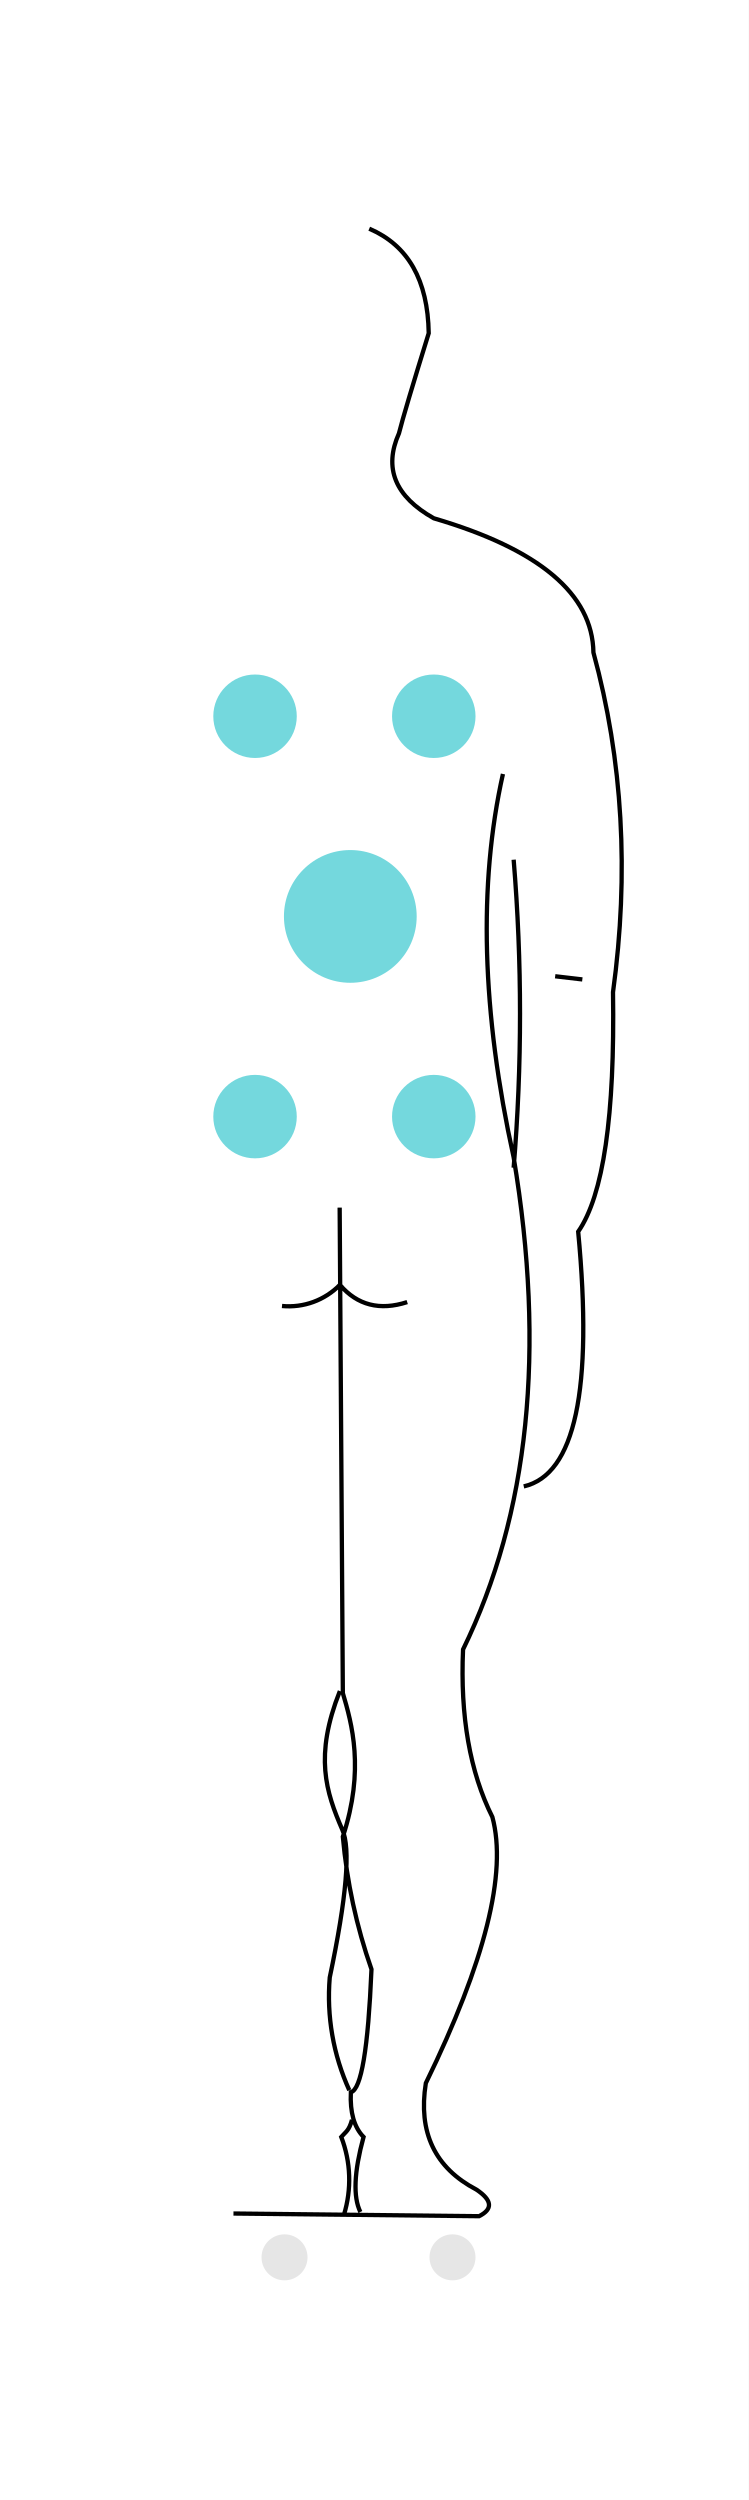
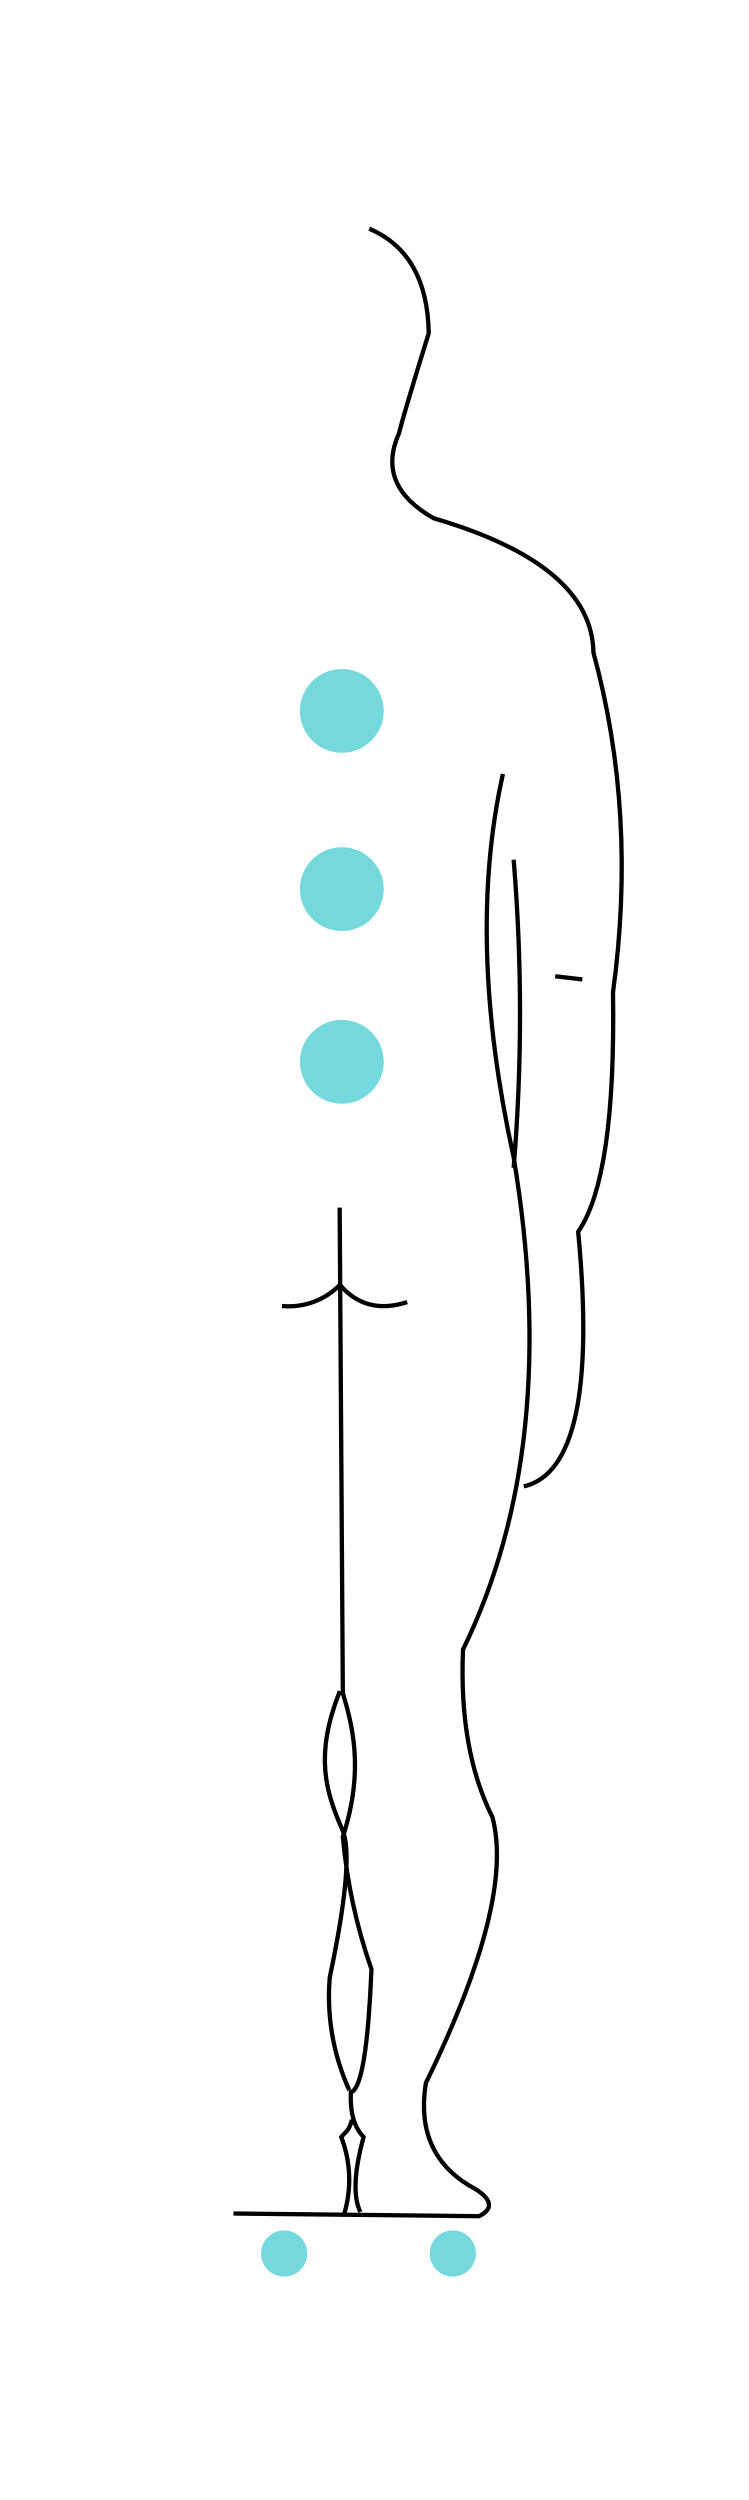
<svg xmlns="http://www.w3.org/2000/svg" width="174" height="581" viewBox="0 0 174 581">
-   <g id="Grupo_14096" data-name="Grupo 14096" transform="translate(-773 -494)">
-     <g id="Grupo_13338" data-name="Grupo 13338">
+   <g id="Grupo_13346" data-name="Grupo 13346" transform="translate(-773 -1278)">
+     <g id="Grupo_13340" data-name="Grupo 13340" transform="translate(0 784)">
      <rect id="Rectángulo_5366" data-name="Rectángulo 5366" width="174" height="581" transform="translate(773 494)" fill="#fff" />
      <path id="Trazado_2049" data-name="Trazado 2049" d="M78.494.2Q92.028,5.976,92.32,24.488,86.666,42.741,85.4,47.767,80,59.908,93.5,67.5q36.768,10.778,37.1,31.2,10.231,37.487,4.549,78.933.674,43.052-8.094,55.66,5.243,55.088-12.648,59.2m-4.838-165.575q-8.621,38.505,2.482,89.059Q123.3,283.255,100.3,330.383q-1.026,23.263,6.816,38.947,5.228,19.444-15.469,61.851-2.734,17.129,11.754,24.731,5.535,3.7.619,6.182l-57.078-.624m65.117-314.628a433.8,433.8,0,0,1,0,71.588m9.647-44.5,6.316.739M71.624,227.7l.739,112.832c2.062,7.03,5.158,17.711,0,33.37a127.36,127.36,0,0,0,6.656,30.818q-1.161,27.63-4.8,28.571-.315,7.055,2.956,10.386-3.318,12.208-.739,17.436M58.222,250.562a16.653,16.653,0,0,0,13.452-4.908q6.1,7.1,15.649,4m-15.649,90.4c-6,15.1-3.216,23.473.549,32.191q2.988,6.411-2.906,34.378a52.659,52.659,0,0,0,4.544,26.189m.624,6.886c-.689,2.527-1.4,2.731-2.492,3.98a27.649,27.649,0,0,1,.624,18.085" transform="translate(780.314 546.951)" fill="none" stroke="#000" stroke-width="1" />
    </g>
-     <g id="Grupo_13339" data-name="Grupo 13339" transform="translate(0 7.672)">
-       <path id="Trazado_2055" data-name="Trazado 2055" d="M7.6,93.366a5.345,5.345,0,1,1-5.345,5.345A5.343,5.343,0,0,1,7.6,93.366" transform="translate(831.525 912.223)" fill="#e6e6e6" />
-       <path id="Trazado_2056" data-name="Trazado 2056" d="M15.451,93.366a5.345,5.345,0,1,1-5.345,5.345,5.343,5.343,0,0,1,5.345-5.345" transform="translate(862.71 912.223)" fill="#e6e6e6" />
-       <path id="Trazado_2057" data-name="Trazado 2057" d="M18.731,31.074A15.425,15.425,0,1,1,3.3,46.5,15.423,15.423,0,0,1,18.731,31.074" transform="translate(835.688 652.805)" fill="#74d8dd" />
-       <path id="Trazado_2058" data-name="Trazado 2058" d="M9.7,22.869a9.7,9.7,0,1,1-9.7,9.7,9.7,9.7,0,0,1,9.7-9.7" transform="translate(822.57 620.215)" fill="#74d8dd" />
-       <path id="Trazado_2059" data-name="Trazado 2059" d="M18.051,22.869a9.7,9.7,0,1,1-9.7,9.7,9.7,9.7,0,0,1,9.7-9.7" transform="translate(855.76 620.215)" fill="#74d8dd" />
-       <path id="Trazado_2060" data-name="Trazado 2060" d="M9.7,41.583a9.7,9.7,0,1,1-9.7,9.7,9.7,9.7,0,0,1,9.7-9.7" transform="translate(822.57 694.545)" fill="#74d8dd" />
-       <path id="Trazado_2061" data-name="Trazado 2061" d="M18.051,41.583a9.7,9.7,0,1,1-9.7,9.7,9.7,9.7,0,0,1,9.7-9.7" transform="translate(855.759 694.545)" fill="#74d8dd" />
+     <g id="Grupo_13279" data-name="Grupo 13279">
+       <path id="Trazado_2050" data-name="Trazado 2050" d="M53.595,93.366a5.368,5.368,0,1,1-5.368,5.368,5.366,5.366,0,0,1,5.368-5.368" transform="translate(785.445 1702.98)" fill="#74d8dd" />
+       <path id="Trazado_2051" data-name="Trazado 2051" d="M61.446,93.366a5.368,5.368,0,1,1-5.368,5.368,5.366,5.366,0,0,1,5.368-5.368" transform="translate(816.797 1702.98)" fill="#74d8dd" />
+       <path id="Trazado_2052" data-name="Trazado 2052" d="M59.773,20.693a9.737,9.737,0,1,1-9.737,9.737,9.74,9.74,0,0,1,9.737-9.737" transform="translate(792.668 1412.781)" fill="#74d8dd" />
+       <path id="Trazado_2053" data-name="Trazado 2053" d="M59.773,28.989a9.737,9.737,0,1,1-9.737,9.737,9.74,9.74,0,0,1,9.737-9.737" transform="translate(792.668 1445.908)" fill="#74d8dd" />
+       <path id="Trazado_2054" data-name="Trazado 2054" d="M59.773,37.027a9.737,9.737,0,1,1-9.737,9.737,9.733,9.733,0,0,1,9.737-9.737" transform="translate(792.668 1478.004)" fill="#74d8dd" />
    </g>
  </g>
</svg>
